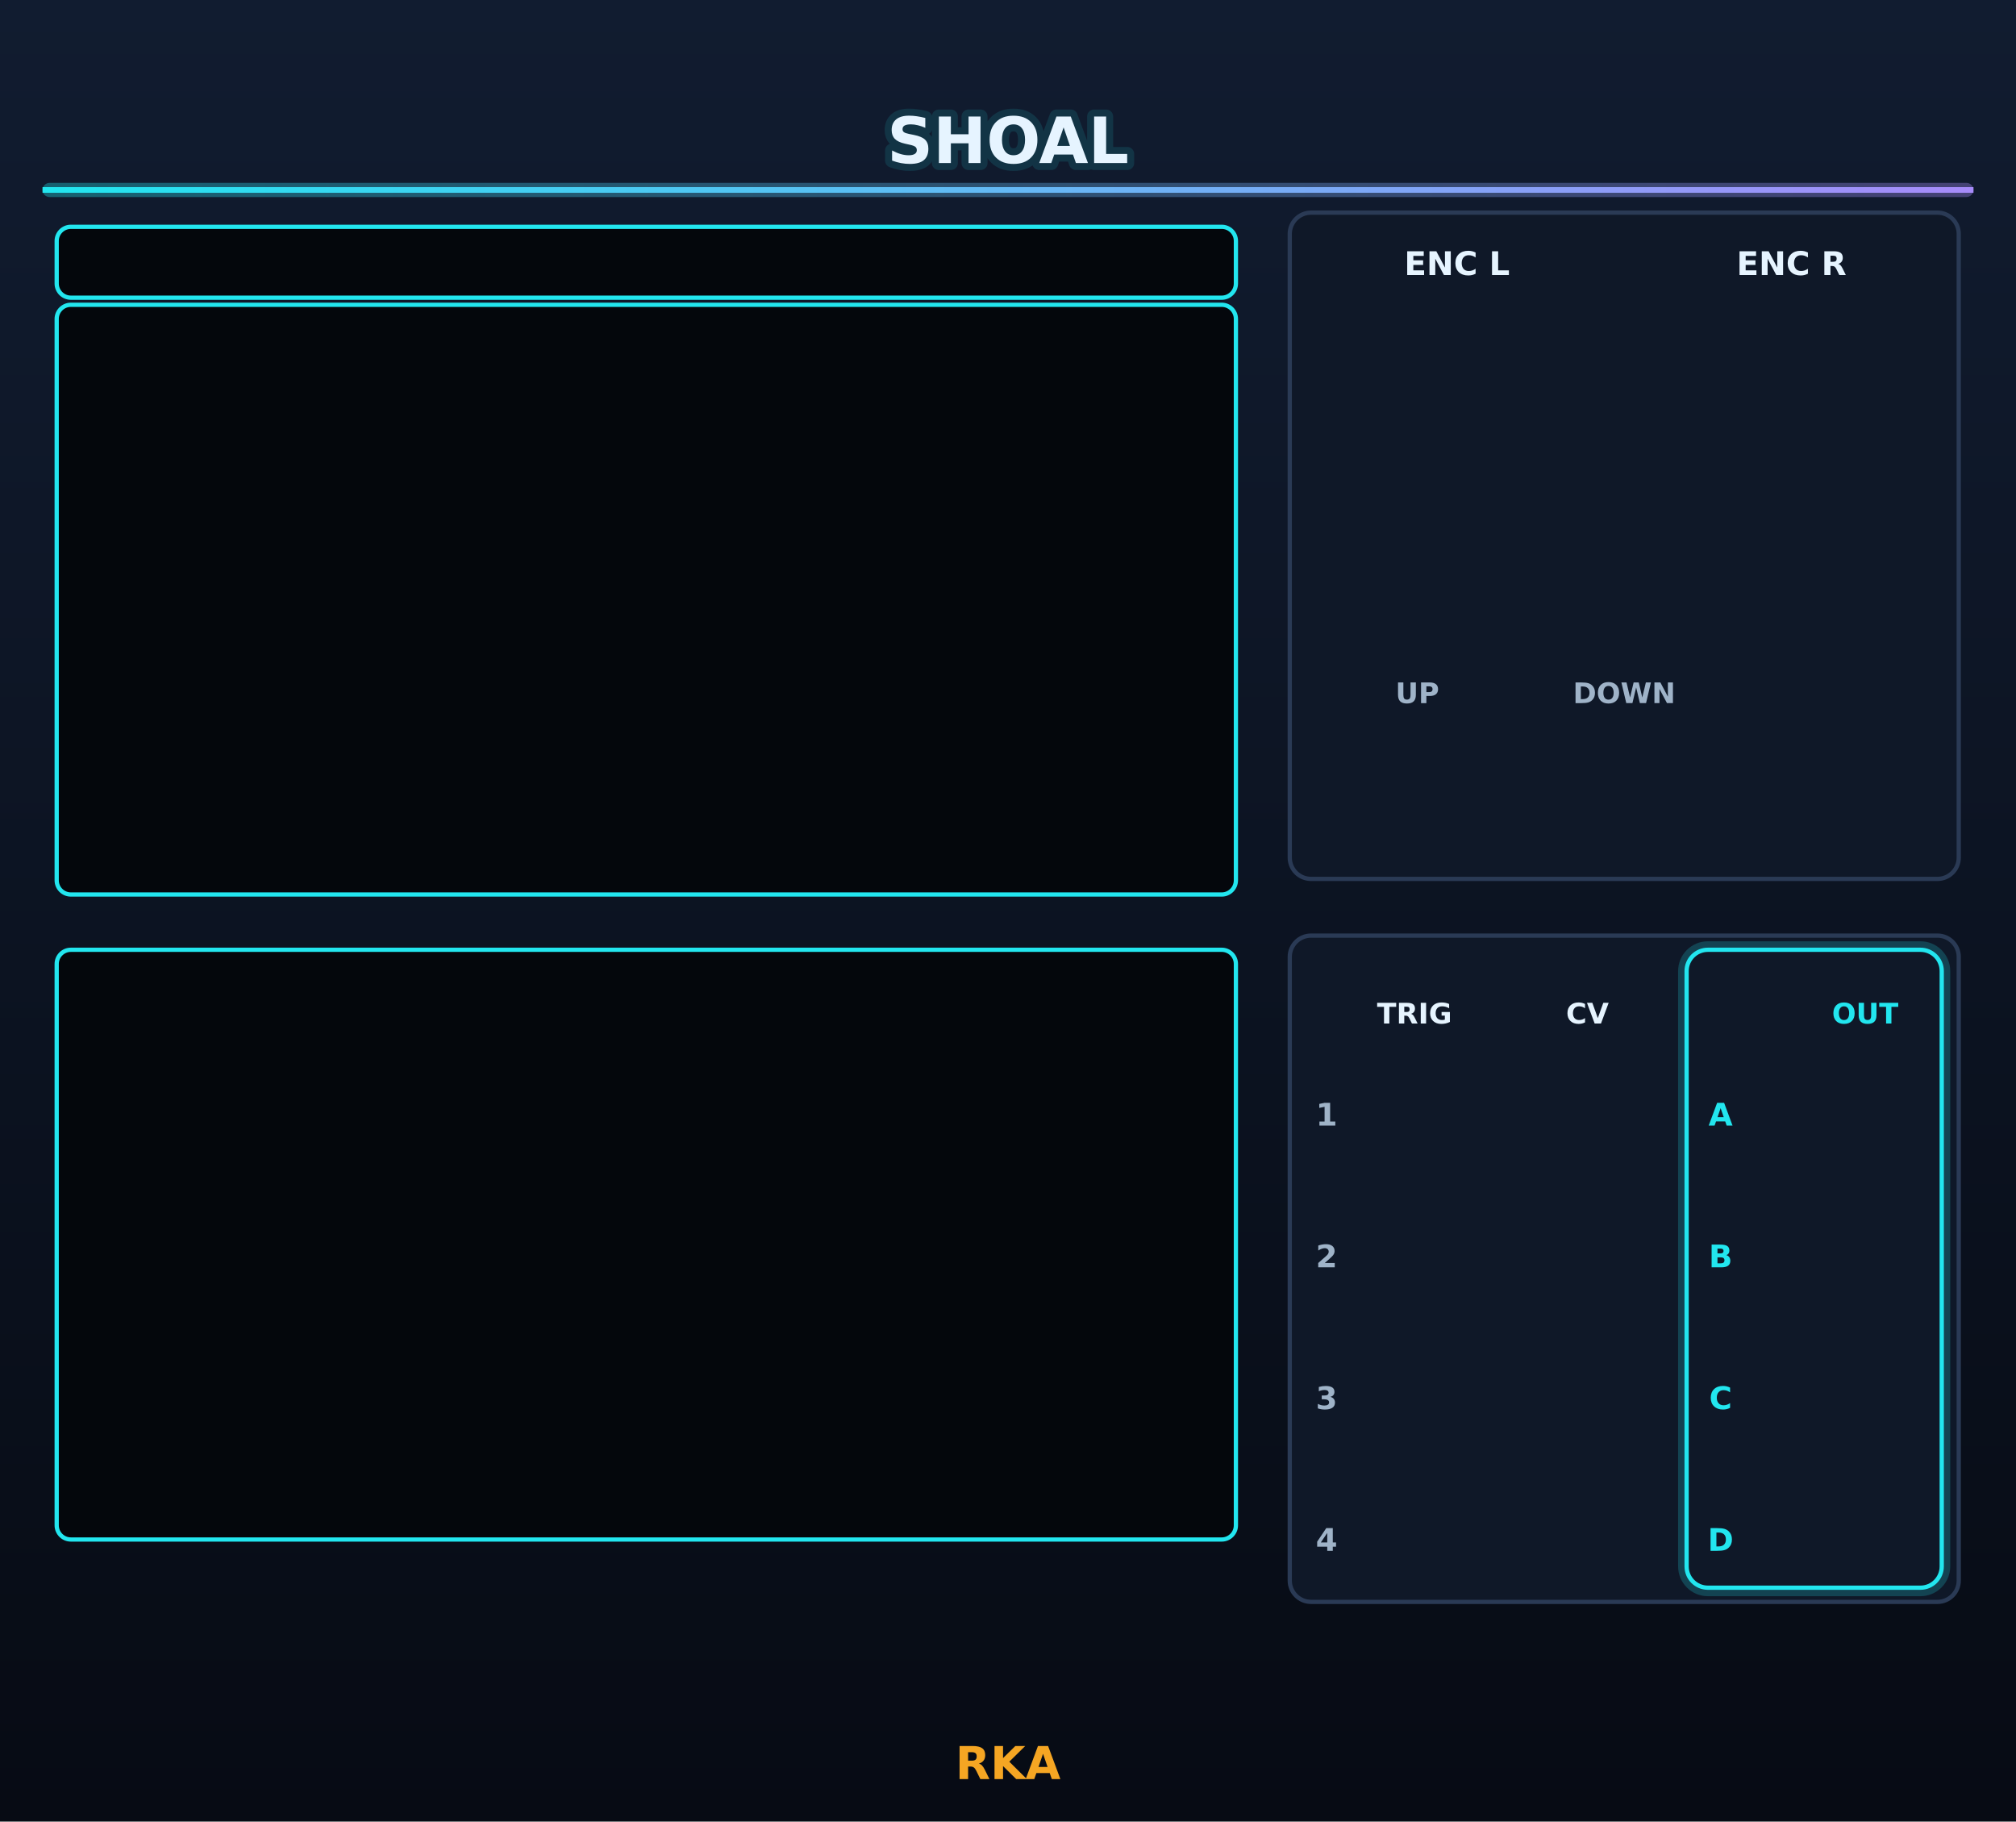
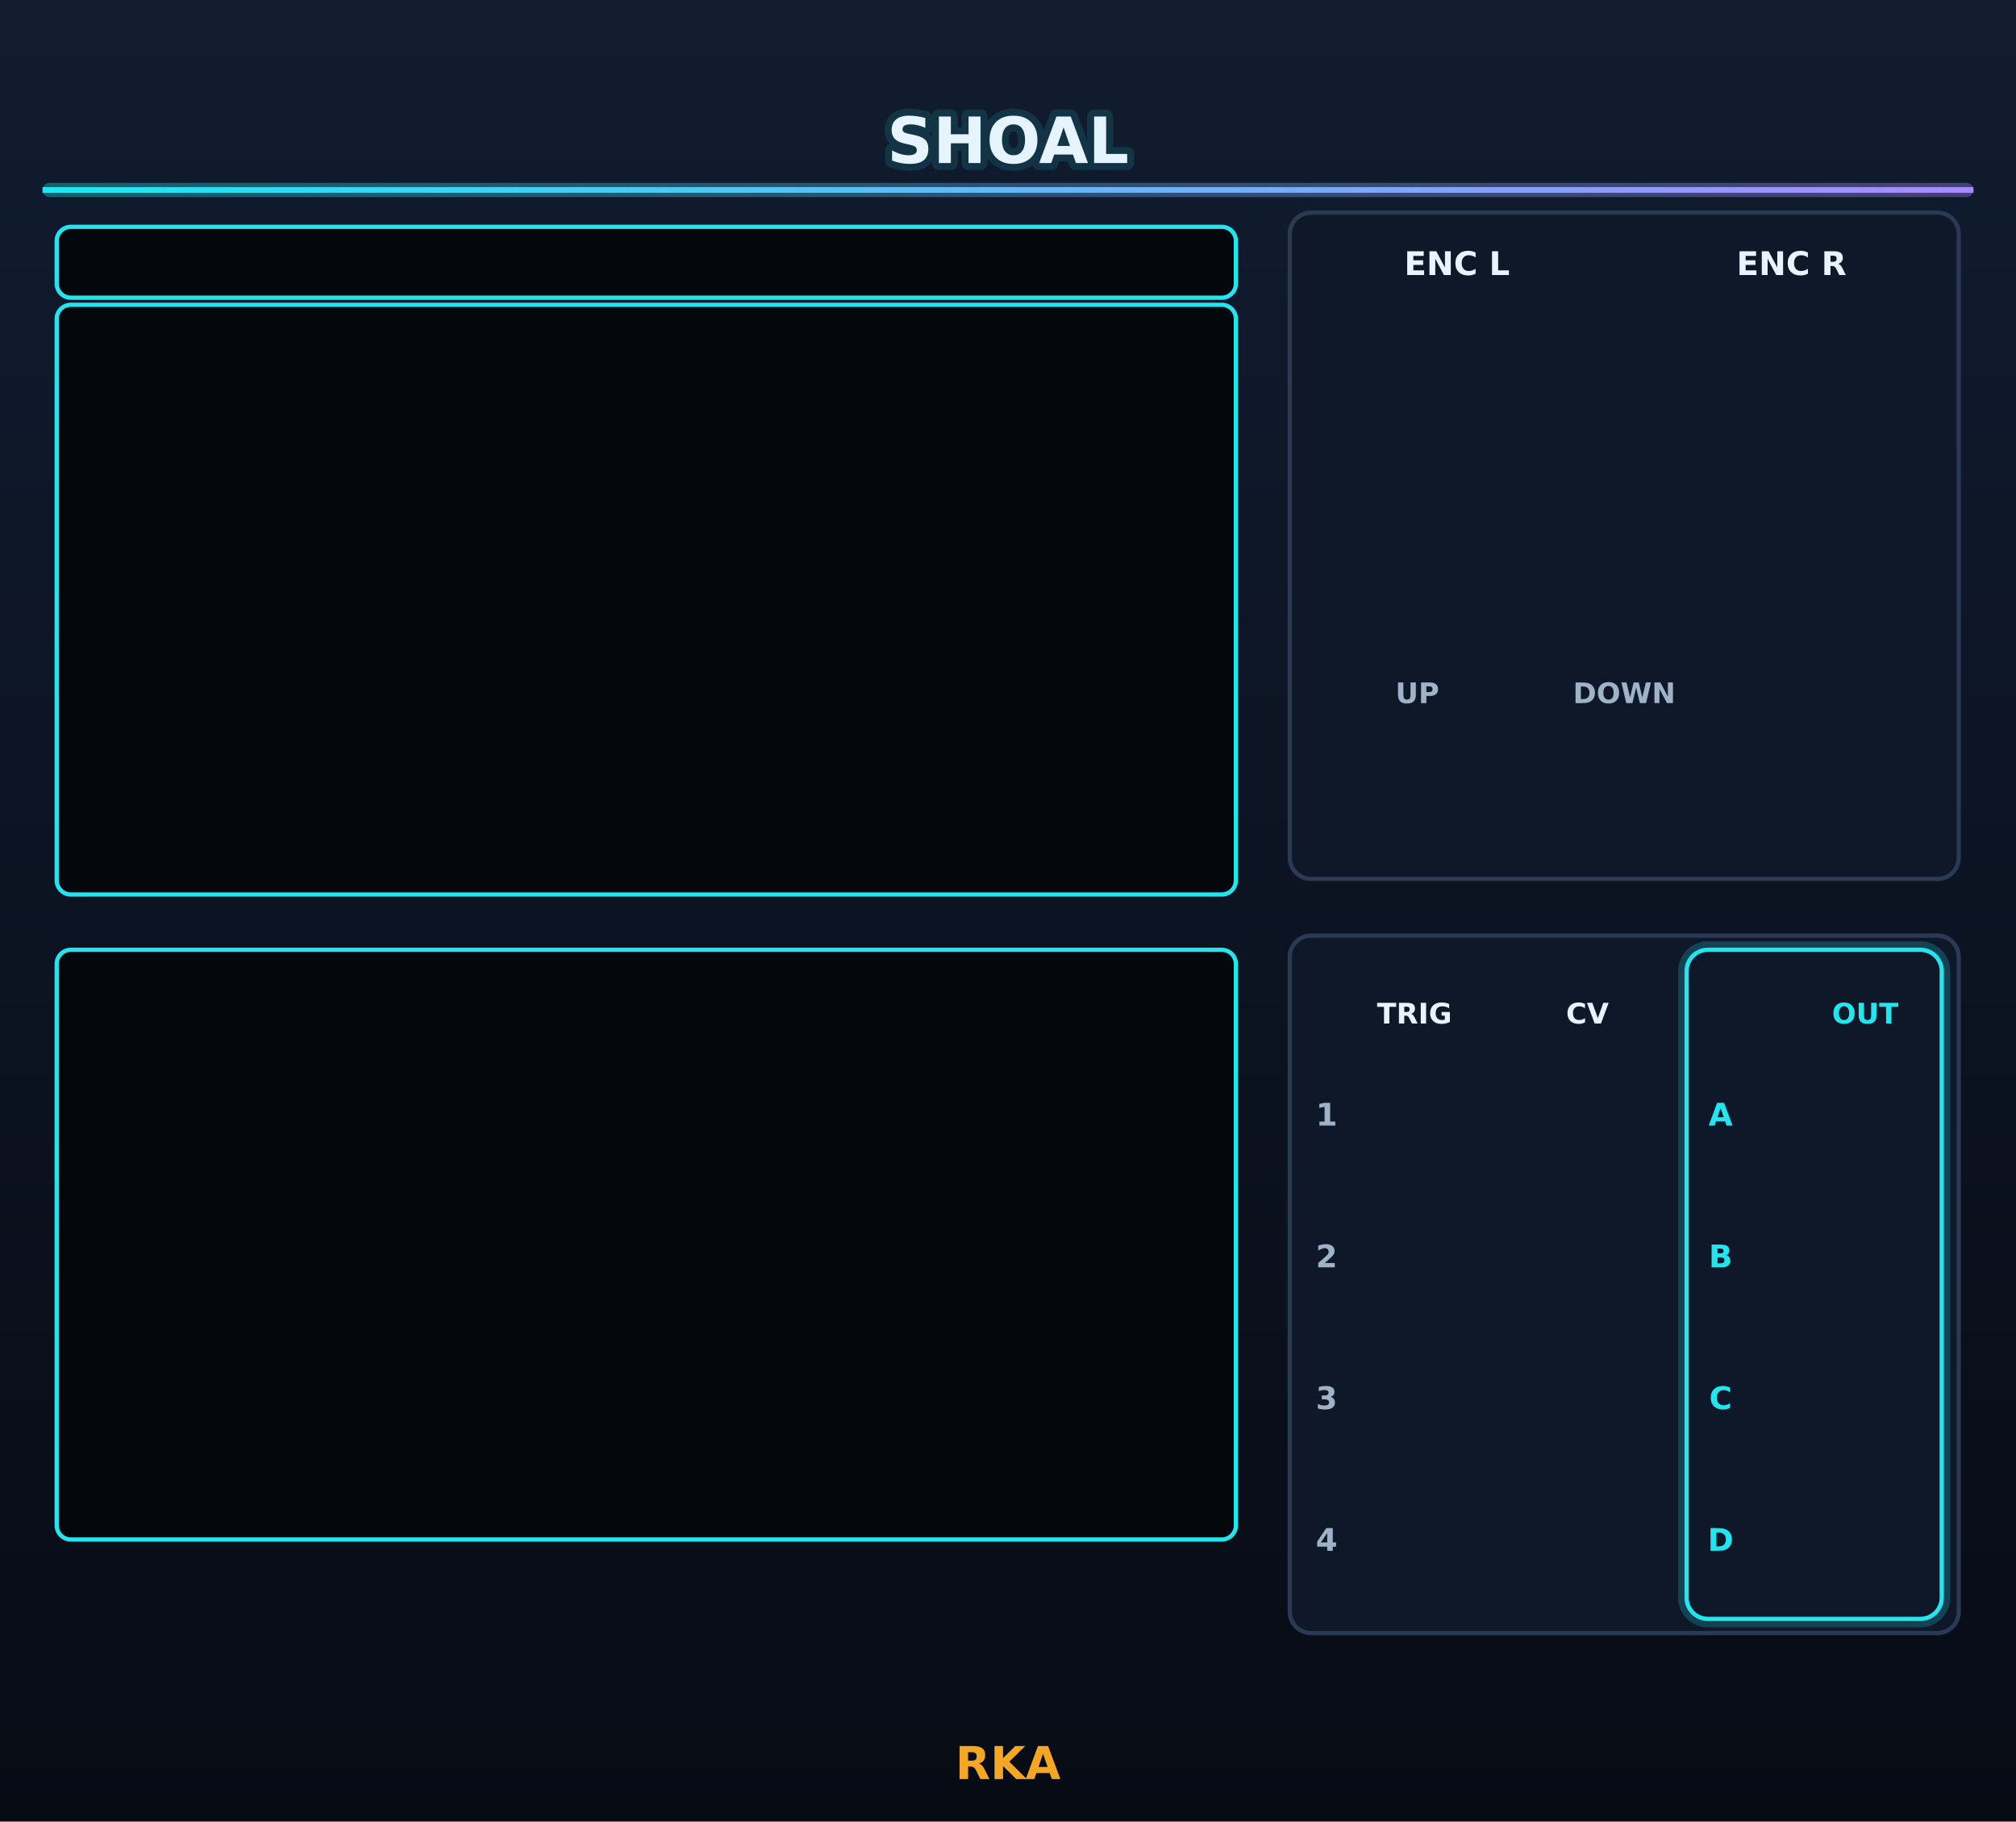
<svg xmlns="http://www.w3.org/2000/svg" width="142.24mm" height="128.5mm" viewBox="0 0 142.24 128.5" version="1.1" id="svg28">
  <defs id="defs4">
    <linearGradient id="bg" x1="0" y1="0" x2="0" y2="128.5" gradientUnits="userSpaceOnUse">
      <stop offset="0" stop-color="#111c30" id="stop1" />
      <stop offset="1" stop-color="#070b14" id="stop2" />
    </linearGradient>
    <linearGradient id="rule" x1="3" y1="0" x2="139.24" y2="0" gradientUnits="userSpaceOnUse">
      <stop offset="0" stop-color="#22e6ef" id="stop3" />
      <stop offset="1" stop-color="#a78bfa" id="stop4" />
    </linearGradient>
  </defs>
  <rect width="142.24" height="128.5" fill="url(#bg)" id="rect4" />
  <path d="M 65.285,8.323 V 9.017 Q 65.015,8.896 64.758,8.835 q -0.257,-0.062 -0.486,-0.062 -0.303,0 -0.448,0.083 -0.145,0.083 -0.145,0.259 0,0.132 0.097,0.207 0.099,0.073 0.356,0.125 l 0.36,0.073 q 0.547,0.11 0.778,0.334 0.231,0.224 0.231,0.637 0,0.543 -0.323,0.809 -0.321,0.264 -0.982,0.264 -0.312,0 -0.626,-0.059 -0.314,-0.059 -0.628,-0.176 v -0.714 q 0.314,0.167 0.606,0.253 0.294,0.084 0.567,0.084 0.277,0 0.424,-0.092 0.147,-0.092 0.147,-0.264 0,-0.154 -0.101,-0.237 -0.099,-0.084 -0.398,-0.149 l -0.327,-0.073 Q 63.367,10.03 63.138,9.799 62.912,9.569 62.912,9.177 q 0,-0.49 0.316,-0.754 0.316,-0.264 0.91,-0.264 0.27,0 0.556,0.042 0.286,0.04 0.591,0.121 z m 0.958,-0.103 h 0.846 v 1.25 h 1.248 V 8.219 h 0.846 V 11.5 H 68.337 V 10.109 H 67.089 V 11.5 h -0.846 z m 5.265,0.554 q -0.387,0 -0.6,0.286 -0.213,0.286 -0.213,0.804 0,0.516 0.213,0.802 0.213,0.286 0.6,0.286 0.389,0 0.602,-0.286 0.213,-0.286 0.213,-0.802 0,-0.519 -0.213,-0.804 Q 71.897,8.773 71.508,8.773 Z m 0,-0.613 q 0.791,0 1.239,0.453 0.448,0.453 0.448,1.25 0,0.795 -0.448,1.248 -0.448,0.453 -1.239,0.453 -0.789,0 -1.239,-0.453 -0.448,-0.453 -0.448,-1.248 0,-0.798 0.448,-1.25 0.45,-0.453 1.239,-0.453 z m 4.197,2.742 H 74.382 L 74.173,11.5 h -0.85 l 1.215,-3.281 h 1.009 L 76.761,11.5 H 75.911 Z m -1.112,-0.609 h 0.899 L 75.043,8.989 Z m 2.604,-2.074 h 0.846 V 10.861 H 79.528 V 11.5 h -2.331 z" id="text4" style="font-weight:bold;font-size:4.5px;font-family:'DejaVu Sans';text-anchor:middle;opacity:0.122;fill:#22e6ef;stroke:#22e6ef;stroke-width:0.99;stroke-linejoin:round" aria-label="SHOAL" />
  <path d="M 65.285,8.323 V 9.017 Q 65.015,8.896 64.758,8.835 q -0.257,-0.062 -0.486,-0.062 -0.303,0 -0.448,0.083 -0.145,0.083 -0.145,0.259 0,0.132 0.097,0.207 0.099,0.073 0.356,0.125 l 0.36,0.073 q 0.547,0.11 0.778,0.334 0.231,0.224 0.231,0.637 0,0.543 -0.323,0.809 -0.321,0.264 -0.982,0.264 -0.312,0 -0.626,-0.059 -0.314,-0.059 -0.628,-0.176 v -0.714 q 0.314,0.167 0.606,0.253 0.294,0.084 0.567,0.084 0.277,0 0.424,-0.092 0.147,-0.092 0.147,-0.264 0,-0.154 -0.101,-0.237 -0.099,-0.084 -0.398,-0.149 l -0.327,-0.073 Q 63.367,10.03 63.138,9.799 62.912,9.569 62.912,9.177 q 0,-0.49 0.316,-0.754 0.316,-0.264 0.91,-0.264 0.27,0 0.556,0.042 0.286,0.04 0.591,0.121 z m 0.958,-0.103 h 0.846 v 1.25 h 1.248 V 8.219 h 0.846 V 11.5 H 68.337 V 10.109 H 67.089 V 11.5 h -0.846 z m 5.265,0.554 q -0.387,0 -0.6,0.286 -0.213,0.286 -0.213,0.804 0,0.516 0.213,0.802 0.213,0.286 0.6,0.286 0.389,0 0.602,-0.286 0.213,-0.286 0.213,-0.802 0,-0.519 -0.213,-0.804 Q 71.897,8.773 71.508,8.773 Z m 0,-0.613 q 0.791,0 1.239,0.453 0.448,0.453 0.448,1.25 0,0.795 -0.448,1.248 -0.448,0.453 -1.239,0.453 -0.789,0 -1.239,-0.453 -0.448,-0.453 -0.448,-1.248 0,-0.798 0.448,-1.25 0.45,-0.453 1.239,-0.453 z m 4.197,2.742 H 74.382 L 74.173,11.5 h -0.85 l 1.215,-3.281 h 1.009 L 76.761,11.5 H 75.911 Z m -1.112,-0.609 h 0.899 L 75.043,8.989 Z m 2.604,-2.074 h 0.846 V 10.861 H 79.528 V 11.5 h -2.331 z" id="text5" style="font-weight:bold;font-size:4.5px;font-family:'DejaVu Sans';text-anchor:middle;fill:#e6f4ff" aria-label="SHOAL" />
  <rect x="3" y="12.9" width="136.24" height="1.0" rx="0.5" fill="url(#rule)" opacity="0.35" id="rect5" />
  <rect x="3" y="13.2" width="136.24" height="0.4" fill="url(#rule)" opacity="1.0" id="rect6" />
  <rect x="91.0" y="15.0" width="47.2" height="47.0" rx="1.5" fill="#0f1828" stroke="#2a3a55" stroke-width="0.3" stroke-opacity="1.0" id="rect7" />
-   <rect x="91.0" y="66.0" width="47.2" height="47.0" rx="1.5" fill="#0f1828" stroke="#2a3a55" stroke-width="0.3" stroke-opacity="1.0" id="rect8" />
-   <rect x="119.0" y="67.0" width="18.0" height="45.0" rx="1.5" fill="none" stroke="#22e6ef" stroke-width="1.2" opacity="0.21" id="rect9" />
-   <rect x="119.0" y="67.0" width="18.0" height="45.0" rx="1.5" fill="#0f1828" stroke="#22e6ef" stroke-width="0.3" stroke-opacity="1.0" id="rect10" />
+   <rect x="91.0" y="66.0" width="47.2" height="49.2" rx="1.5" fill="#0f1828" stroke="#2a3a55" stroke-width="0.3" stroke-opacity="1.0" id="rect8" />
+   <rect x="119.0" y="67.0" width="18.0" height="47.2" rx="1.5" fill="none" stroke="#22e6ef" stroke-width="1.2" opacity="0.21" id="rect9" />
+   <rect x="119.0" y="67.0" width="18.0" height="47.2" rx="1.5" fill="#0f1828" stroke="#22e6ef" stroke-width="0.3" stroke-opacity="1.0" id="rect10" />
  <rect x="4.0" y="16.0" width="83.2" height="5.0" rx="1.0" fill="#04070c" stroke="#22e6ef" stroke-width="0.3" stroke-opacity="1.0" id="rect11" />
  <rect x="4.0" y="21.5" width="83.2" height="41.6" rx="1.0" fill="#04070c" stroke="#22e6ef" stroke-width="0.3" stroke-opacity="1.0" id="rect12" />
  <rect x="4.0" y="67.0" width="83.2" height="41.6" rx="1.0" fill="#04070c" stroke="#22e6ef" stroke-width="0.3" stroke-opacity="1.0" id="rect13" />
  <path d="m 99.286,17.723 h 1.167 v 0.327 h -0.734 v 0.312 h 0.691 v 0.327 h -0.691 v 0.384 h 0.759 V 19.4 h -1.192 z m 1.571,0 h 0.483 l 0.61,1.15 v -1.15 h 0.41 V 19.4 h -0.483 l -0.61,-1.15 v 1.15 h -0.41 z m 3.255,1.585 q -0.119,0.062 -0.248,0.093 -0.129,0.031 -0.27,0.031 -0.419,0 -0.664,-0.234 -0.245,-0.235 -0.245,-0.636 0,-0.402 0.245,-0.636 0.245,-0.235 0.664,-0.235 0.14,0 0.27,0.031 0.129,0.031 0.248,0.093 v 0.347 q -0.12,-0.082 -0.237,-0.12 -0.117,-0.038 -0.246,-0.038 -0.231,0 -0.364,0.148 -0.133,0.148 -0.133,0.409 0,0.259 0.133,0.408 0.133,0.148 0.364,0.148 0.129,0 0.246,-0.038 0.117,-0.038 0.237,-0.12 z m 1.159,-1.585 h 0.432 v 1.35 h 0.759 V 19.4 h -1.192 z" id="text13" style="font-weight:bold;font-size:2.3px;font-family:'DejaVu Sans';text-anchor:middle;fill:#e6f4ff" aria-label="ENC L" />
  <path d="m 122.733,17.723 h 1.167 v 0.327 h -0.734 v 0.312 h 0.691 v 0.327 h -0.691 v 0.384 h 0.759 V 19.4 h -1.192 z m 1.571,0 h 0.483 l 0.61,1.15 v -1.15 h 0.41 V 19.4 h -0.483 l -0.61,-1.15 v 1.15 h -0.41 z m 3.255,1.585 q -0.119,0.062 -0.248,0.093 -0.129,0.031 -0.27,0.031 -0.419,0 -0.664,-0.234 -0.245,-0.235 -0.245,-0.636 0,-0.402 0.245,-0.636 0.245,-0.235 0.664,-0.235 0.14,0 0.27,0.031 0.129,0.031 0.248,0.093 v 0.347 q -0.12,-0.082 -0.237,-0.12 -0.117,-0.038 -0.246,-0.038 -0.231,0 -0.364,0.148 -0.133,0.148 -0.133,0.409 0,0.259 0.133,0.408 0.133,0.148 0.364,0.148 0.129,0 0.246,-0.038 0.117,-0.038 0.237,-0.12 z m 1.773,-0.841 q 0.136,0 0.194,-0.051 0.059,-0.051 0.059,-0.166 0,-0.115 -0.059,-0.164 -0.058,-0.049 -0.194,-0.049 h -0.182 v 0.43 z m -0.182,0.299 V 19.4 h -0.432 v -1.677 h 0.66 q 0.331,0 0.485,0.111 0.155,0.111 0.155,0.352 0,0.166 -0.081,0.273 -0.08,0.107 -0.241,0.157 0.089,0.02 0.158,0.092 0.071,0.071 0.143,0.216 L 130.232,19.4 h -0.46 l -0.204,-0.417 q -0.062,-0.126 -0.126,-0.172 -0.063,-0.046 -0.168,-0.046 z" id="text14" style="font-weight:bold;font-size:2.3px;font-family:'DejaVu Sans';text-anchor:middle;fill:#e6f4ff" aria-label="ENC R" />
  <path d="m 98.639,48.142 h 0.376 v 0.874 q 0,0.181 0.059,0.259 0.06,0.077 0.193,0.077 0.135,0 0.193,-0.077 0.06,-0.078 0.06,-0.259 v -0.874 h 0.376 v 0.874 q 0,0.31 -0.155,0.461 -0.155,0.151 -0.474,0.151 -0.317,0 -0.473,-0.151 -0.155,-0.151 -0.155,-0.461 z m 1.624,0 h 0.624 q 0.278,0 0.427,0.124 0.149,0.123 0.149,0.352 0,0.229 -0.149,0.354 -0.148,0.123 -0.427,0.123 h -0.248 v 0.506 h -0.376 z m 0.376,0.272 v 0.407 h 0.208 q 0.109,0 0.169,-0.053 0.06,-0.054 0.06,-0.151 0,-0.098 -0.06,-0.15 -0.06,-0.053 -0.169,-0.053 z" id="text15" style="font-weight:bold;font-size:2px;font-family:'DejaVu Sans';text-anchor:middle;fill:#9fb3c8" aria-label="UP" />
  <path d="m 111.539,48.426 v 0.89 h 0.135 q 0.23,0 0.352,-0.114 0.122,-0.114 0.122,-0.332 0,-0.217 -0.121,-0.33 -0.121,-0.113 -0.353,-0.113 z m -0.376,-0.284 h 0.396 q 0.332,0 0.494,0.048 0.163,0.047 0.279,0.16 0.103,0.099 0.152,0.228 0.05,0.129 0.05,0.292 0,0.165 -0.05,0.295 -0.05,0.129 -0.152,0.228 -0.117,0.113 -0.281,0.161 -0.164,0.047 -0.492,0.047 h -0.396 z m 2.326,0.246 q -0.172,0 -0.267,0.127 -0.095,0.127 -0.095,0.357 0,0.229 0.095,0.356 0.095,0.127 0.267,0.127 0.173,0 0.268,-0.127 0.095,-0.127 0.095,-0.356 0,-0.23 -0.095,-0.357 -0.095,-0.127 -0.268,-0.127 z m 0,-0.272 q 0.352,0 0.551,0.201 0.199,0.201 0.199,0.556 0,0.354 -0.199,0.555 -0.199,0.201 -0.551,0.201 -0.351,0 -0.551,-0.201 -0.199,-0.201 -0.199,-0.555 0,-0.354 0.199,-0.556 0.2,-0.201 0.551,-0.201 z m 0.91,0.026 h 0.36 l 0.252,1.06 0.25,-1.06 h 0.362 l 0.25,1.06 0.252,-1.06 h 0.357 l -0.344,1.458 h -0.434 l -0.265,-1.108 -0.262,1.108 h -0.434 z m 2.33,0 h 0.42 l 0.53,1 v -1 h 0.356 v 1.458 h -0.42 l -0.53,-1 v 1 h -0.356 z" id="text16" style="font-weight:bold;font-size:2px;font-family:'DejaVu Sans';text-anchor:middle;fill:#9fb3c8" aria-label="DOWN" />
  <path d="m 97.165,70.742 h 1.344 v 0.284 h -0.483 v 1.174 h -0.376 v -1.174 h -0.484 z m 2.072,0.646 q 0.118,0 0.169,-0.044 0.052,-0.044 0.052,-0.145 0,-0.1 -0.052,-0.143 -0.051,-0.043 -0.169,-0.043 h -0.158 v 0.374 z m -0.158,0.26 v 0.552 h -0.376 v -1.458 h 0.574 q 0.288,0 0.422,0.097 0.135,0.097 0.135,0.306 0,0.145 -0.07,0.237 -0.069,0.093 -0.21,0.137 0.077,0.018 0.138,0.08 0.062,0.062 0.124,0.188 l 0.204,0.414 h -0.4 l -0.178,-0.362 q -0.054,-0.109 -0.109,-0.149 -0.055,-0.04 -0.146,-0.04 z m 1.164,-0.906 h 0.376 v 1.458 h -0.376 z m 2.055,1.35 q -0.141,0.068 -0.292,0.103 -0.151,0.034 -0.312,0.034 -0.364,0 -0.577,-0.203 -0.213,-0.204 -0.213,-0.553 0,-0.353 0.217,-0.555 0.217,-0.202 0.594,-0.202 0.146,0 0.278,0.027 0.134,0.027 0.252,0.081 v 0.302 q -0.122,-0.069 -0.243,-0.104 -0.12,-0.034 -0.241,-0.034 -0.225,0 -0.347,0.126 -0.121,0.125 -0.121,0.358 0,0.231 0.117,0.357 0.117,0.126 0.333,0.126 0.059,0 0.108,-0.007 0.051,-0.008 0.091,-0.023 V 71.642 h -0.23 v -0.252 h 0.586 z" id="text17" style="font-weight:bold;font-size:2px;font-family:'DejaVu Sans';text-anchor:middle;fill:#e6f4ff" aria-label="TRIG" />
  <path d="m 111.832,72.12 q -0.104,0.054 -0.216,0.081 -0.112,0.027 -0.234,0.027 -0.364,0 -0.577,-0.203 -0.213,-0.204 -0.213,-0.553 0,-0.35 0.213,-0.553 0.213,-0.204 0.577,-0.204 0.122,0 0.234,0.027 0.112,0.027 0.216,0.081 v 0.302 q -0.104,-0.071 -0.206,-0.104 -0.102,-0.033 -0.214,-0.033 -0.201,0 -0.316,0.129 -0.115,0.129 -0.115,0.355 0,0.226 0.115,0.354 0.115,0.129 0.316,0.129 0.112,0 0.214,-0.033 0.102,-0.033 0.206,-0.104 z m 0.138,-1.378 h 0.378 l 0.387,1.076 0.386,-1.076 h 0.378 l -0.54,1.458 h -0.448 z" id="text18" style="font-weight:bold;font-size:2px;font-family:'DejaVu Sans';text-anchor:middle;fill:#e6f4ff" aria-label="CV" />
  <path d="m 130.105,70.988 q -0.172,0 -0.267,0.127 -0.095,0.127 -0.095,0.357 0,0.229 0.095,0.356 0.095,0.127 0.267,0.127 0.173,0 0.268,-0.127 0.095,-0.127 0.095,-0.356 0,-0.23 -0.095,-0.357 -0.095,-0.127 -0.268,-0.127 z m 0,-0.272 q 0.352,0 0.551,0.201 0.199,0.201 0.199,0.556 0,0.354 -0.199,0.555 -0.199,0.201 -0.551,0.201 -0.351,0 -0.551,-0.201 -0.199,-0.201 -0.199,-0.555 0,-0.354 0.199,-0.556 0.2,-0.201 0.551,-0.201 z m 1.034,0.026 h 0.376 v 0.874 q 0,0.181 0.059,0.259 0.06,0.077 0.193,0.077 0.135,0 0.193,-0.077 0.06,-0.078 0.06,-0.259 v -0.874 h 0.376 v 0.874 q 0,0.31 -0.155,0.461 -0.155,0.151 -0.474,0.151 -0.317,0 -0.473,-0.151 -0.155,-0.151 -0.155,-0.461 z m 1.45,0 h 1.344 v 0.284 h -0.483 v 1.174 h -0.376 v -1.174 h -0.484 z" id="text19" style="font-weight:bold;font-size:2px;font-family:'DejaVu Sans';text-anchor:middle;fill:#22e6ef" aria-label="OUT" />
  <path d="m 93.092,79.114 h 0.365 v -1.037 l -0.375,0.077 v -0.281 l 0.373,-0.077 h 0.393 v 1.318 h 0.365 v 0.286 H 93.092 Z" id="text20" style="font-weight:bold;font-size:2.2px;font-family:'DejaVu Sans';text-anchor:middle;fill:#9fb3c8" aria-label="1" />
  <path d="m 93.468,89.096 h 0.706 v 0.304 h -1.166 v -0.304 l 0.585,-0.517 q 0.078,-0.071 0.116,-0.139 0.038,-0.068 0.038,-0.141 0,-0.113 -0.076,-0.182 -0.075,-0.069 -0.201,-0.069 -0.097,0 -0.212,0.042 -0.115,0.041 -0.246,0.122 V 87.862 q 0.14,-0.046 0.276,-0.07 0.136,-0.025 0.267,-0.025 0.288,0 0.447,0.127 0.16,0.127 0.16,0.353 0,0.131 -0.068,0.245 -0.068,0.113 -0.285,0.303 z" id="text21" style="font-weight:bold;font-size:2.2px;font-family:'DejaVu Sans';text-anchor:middle;fill:#9fb3c8" aria-label="2" />
  <path d="m 93.859,98.535 q 0.162,0.042 0.246,0.146 0.085,0.103 0.085,0.263 0,0.238 -0.183,0.363 -0.183,0.124 -0.533,0.124 -0.124,0 -0.248,-0.02 -0.124,-0.019 -0.245,-0.059 v -0.319 q 0.116,0.058 0.23,0.088 0.115,0.029 0.226,0.029 0.164,0 0.251,-0.057 0.088,-0.057 0.088,-0.163 0,-0.11 -0.09,-0.165 -0.089,-0.057 -0.264,-0.057 h -0.165 v -0.266 h 0.174 q 0.156,0 0.232,-0.048 0.076,-0.049 0.076,-0.149 0,-0.092 -0.074,-0.143 -0.074,-0.05 -0.209,-0.05 -0.1,0 -0.202,0.023 -0.102,0.023 -0.203,0.067 v -0.303 q 0.122,-0.034 0.243,-0.052 0.12,-0.017 0.236,-0.017 0.313,0 0.467,0.103 0.156,0.102 0.156,0.308 0,0.141 -0.074,0.231 -0.074,0.089 -0.219,0.126 z" id="text22" style="font-weight:bold;font-size:2.2px;font-family:'DejaVu Sans';text-anchor:middle;fill:#9fb3c8" aria-label="3" />
  <path d="m 93.645,108.137 -0.453,0.671 h 0.453 z m -0.069,-0.341 h 0.46 v 1.012 h 0.229 v 0.3 H 94.036 V 109.4 h -0.391 v -0.292 h -0.711 v -0.354 z" id="text23" style="font-weight:bold;font-size:2.2px;font-family:'DejaVu Sans';text-anchor:middle;fill:#9fb3c8" aria-label="4" />
  <path d="m 121.724,79.108 h -0.647 l -0.102,0.292 h -0.416 l 0.594,-1.604 h 0.493 l 0.594,1.604 h -0.416 z m -0.544,-0.298 h 0.439 l -0.219,-0.638 z" id="text24" style="font-weight:bold;font-size:2.2px;font-family:'DejaVu Sans';text-anchor:middle;fill:#22e6ef" aria-label="A" />
  <path d="m 121.406,88.417 q 0.098,0 0.148,-0.043 0.051,-0.043 0.051,-0.127 0,-0.083 -0.051,-0.126 -0.051,-0.044 -0.148,-0.044 h -0.229 v 0.339 z m 0.014,0.701 q 0.125,0 0.187,-0.053 0.063,-0.053 0.063,-0.159 0,-0.104 -0.062,-0.156 -0.062,-0.053 -0.188,-0.053 h -0.243 v 0.42 z m 0.385,-0.577 q 0.133,0.039 0.206,0.143 0.073,0.104 0.073,0.256 0,0.232 -0.157,0.346 -0.157,0.114 -0.477,0.114 h -0.686 v -1.604 h 0.621 q 0.334,0 0.483,0.101 0.15,0.101 0.15,0.323 0,0.117 -0.055,0.2 -0.055,0.082 -0.159,0.121 z" id="text25" style="font-weight:bold;font-size:2.2px;font-family:'DejaVu Sans';text-anchor:middle;fill:#22e6ef" aria-label="B" />
  <path d="m 122.067,99.312 q -0.114,0.059 -0.237,0.089 -0.124,0.03 -0.258,0.03 -0.401,0 -0.635,-0.223 -0.234,-0.225 -0.234,-0.608 0,-0.385 0.234,-0.608 0.234,-0.225 0.635,-0.225 0.134,0 0.258,0.03 0.124,0.03 0.237,0.089 v 0.332 q -0.115,-0.078 -0.227,-0.115 -0.112,-0.037 -0.235,-0.037 -0.221,0 -0.348,0.142 -0.127,0.142 -0.127,0.391 0,0.248 0.127,0.39 0.127,0.142 0.348,0.142 0.124,0 0.235,-0.037 0.112,-0.037 0.227,-0.115 z" id="text26" style="font-weight:bold;font-size:2.2px;font-family:'DejaVu Sans';text-anchor:middle;fill:#22e6ef" aria-label="C" />
  <path d="m 121.102,108.109 v 0.979 h 0.148 q 0.254,0 0.387,-0.126 0.134,-0.126 0.134,-0.365 0,-0.238 -0.133,-0.363 -0.133,-0.125 -0.388,-0.125 z m -0.414,-0.313 h 0.436 q 0.365,0 0.544,0.053 0.179,0.052 0.307,0.176 0.113,0.108 0.168,0.25 0.055,0.142 0.055,0.321 0,0.182 -0.055,0.324 -0.055,0.142 -0.168,0.25 -0.129,0.125 -0.309,0.177 -0.18,0.052 -0.541,0.052 h -0.436 z" id="text27" style="font-weight:bold;font-size:2.2px;font-family:'DejaVu Sans';text-anchor:middle;fill:#22e6ef" aria-label="D" />
  <path d="m 68.558,124.202 q 0.189,0 0.27,-0.07 0.083,-0.07 0.083,-0.231 0,-0.159 -0.083,-0.228 -0.081,-0.069 -0.27,-0.069 h -0.253 v 0.598 z m -0.253,0.416 V 125.5 h -0.602 v -2.333 h 0.919 q 0.461,0 0.675,0.155 0.216,0.155 0.216,0.489 0,0.231 -0.113,0.38 -0.111,0.148 -0.336,0.219 0.123,0.028 0.22,0.128 0.098,0.098 0.198,0.3 l 0.327,0.662 h -0.641 l -0.284,-0.58 q -0.086,-0.175 -0.175,-0.239 -0.087,-0.064 -0.234,-0.064 z m 1.863,-1.45 h 0.602 v 0.852 l 0.867,-0.852 h 0.698 l -1.123,1.105 1.239,1.228 h -0.753 l -0.928,-0.919 V 125.5 h -0.602 z m 3.895,1.908 h -0.941 l -0.148,0.425 h -0.605 l 0.864,-2.333 h 0.717 L 74.815,125.5 h -0.605 z m -0.791,-0.433 h 0.639 l -0.319,-0.928 z" id="text28" style="font-weight:bold;font-size:3.2px;font-family:'DejaVu Sans';text-anchor:middle;fill:#f5a623" aria-label="RKA" />
  <g id="components" style="display:none">
    <circle id="widget-ENC_L" cx="102.8" cy="29.0" r="1" fill="#ffff00" />
    <circle id="widget-ENC_R" cx="126.4" cy="29.0" r="1" fill="#ffff00" />
    <circle id="param-ENC_L_PUSH" cx="102.8" cy="43.5" r="1" fill="#ff0000" />
    <circle id="param-ENC_R_PUSH" cx="126.4" cy="43.5" r="1" fill="#ff0000" />
    <circle id="param-UP" cx="100.0" cy="55.0" r="1" fill="#ff0000" />
    <circle id="param-DOWN" cx="114.6" cy="55.0" r="1" fill="#ff0000" />
    <circle id="input-TR1" cx="99.8" cy="78.6" r="1" fill="#00ff00" />
    <circle id="input-TR2" cx="99.8" cy="88.6" r="1" fill="#00ff00" />
    <circle id="input-TR3" cx="99.8" cy="98.6" r="1" fill="#00ff00" />
    <circle id="input-TR4" cx="99.8" cy="108.6" r="1" fill="#00ff00" />
    <circle id="light-TR1" cx="106.0" cy="78.6" r="1" fill="#ff00ff" />
    <circle id="light-TR2" cx="106.0" cy="88.6" r="1" fill="#ff00ff" />
    <circle id="light-TR3" cx="106.0" cy="98.6" r="1" fill="#ff00ff" />
    <circle id="light-TR4" cx="106.0" cy="108.6" r="1" fill="#ff00ff" />
    <circle id="input-CV1" cx="112.0" cy="78.6" r="1" fill="#00ff00" />
    <circle id="input-CV2" cx="112.0" cy="88.6" r="1" fill="#00ff00" />
    <circle id="input-CV3" cx="112.0" cy="98.6" r="1" fill="#00ff00" />
    <circle id="input-CV4" cx="112.0" cy="108.6" r="1" fill="#00ff00" />
    <circle id="light-A" cx="124.9" cy="78.6" r="1" fill="#ff00ff" />
    <circle id="light-B" cx="124.9" cy="88.6" r="1" fill="#ff00ff" />
    <circle id="light-C" cx="124.9" cy="98.6" r="1" fill="#ff00ff" />
    <circle id="light-D" cx="124.9" cy="108.6" r="1" fill="#ff00ff" />
    <circle id="output-A" cx="131.6" cy="78.6" r="1" fill="#0000ff" />
    <circle id="output-B" cx="131.6" cy="88.6" r="1" fill="#0000ff" />
    <circle id="output-C" cx="131.6" cy="98.6" r="1" fill="#0000ff" />
    <circle id="output-D" cx="131.6" cy="108.6" r="1" fill="#0000ff" />
  </g>
</svg>
